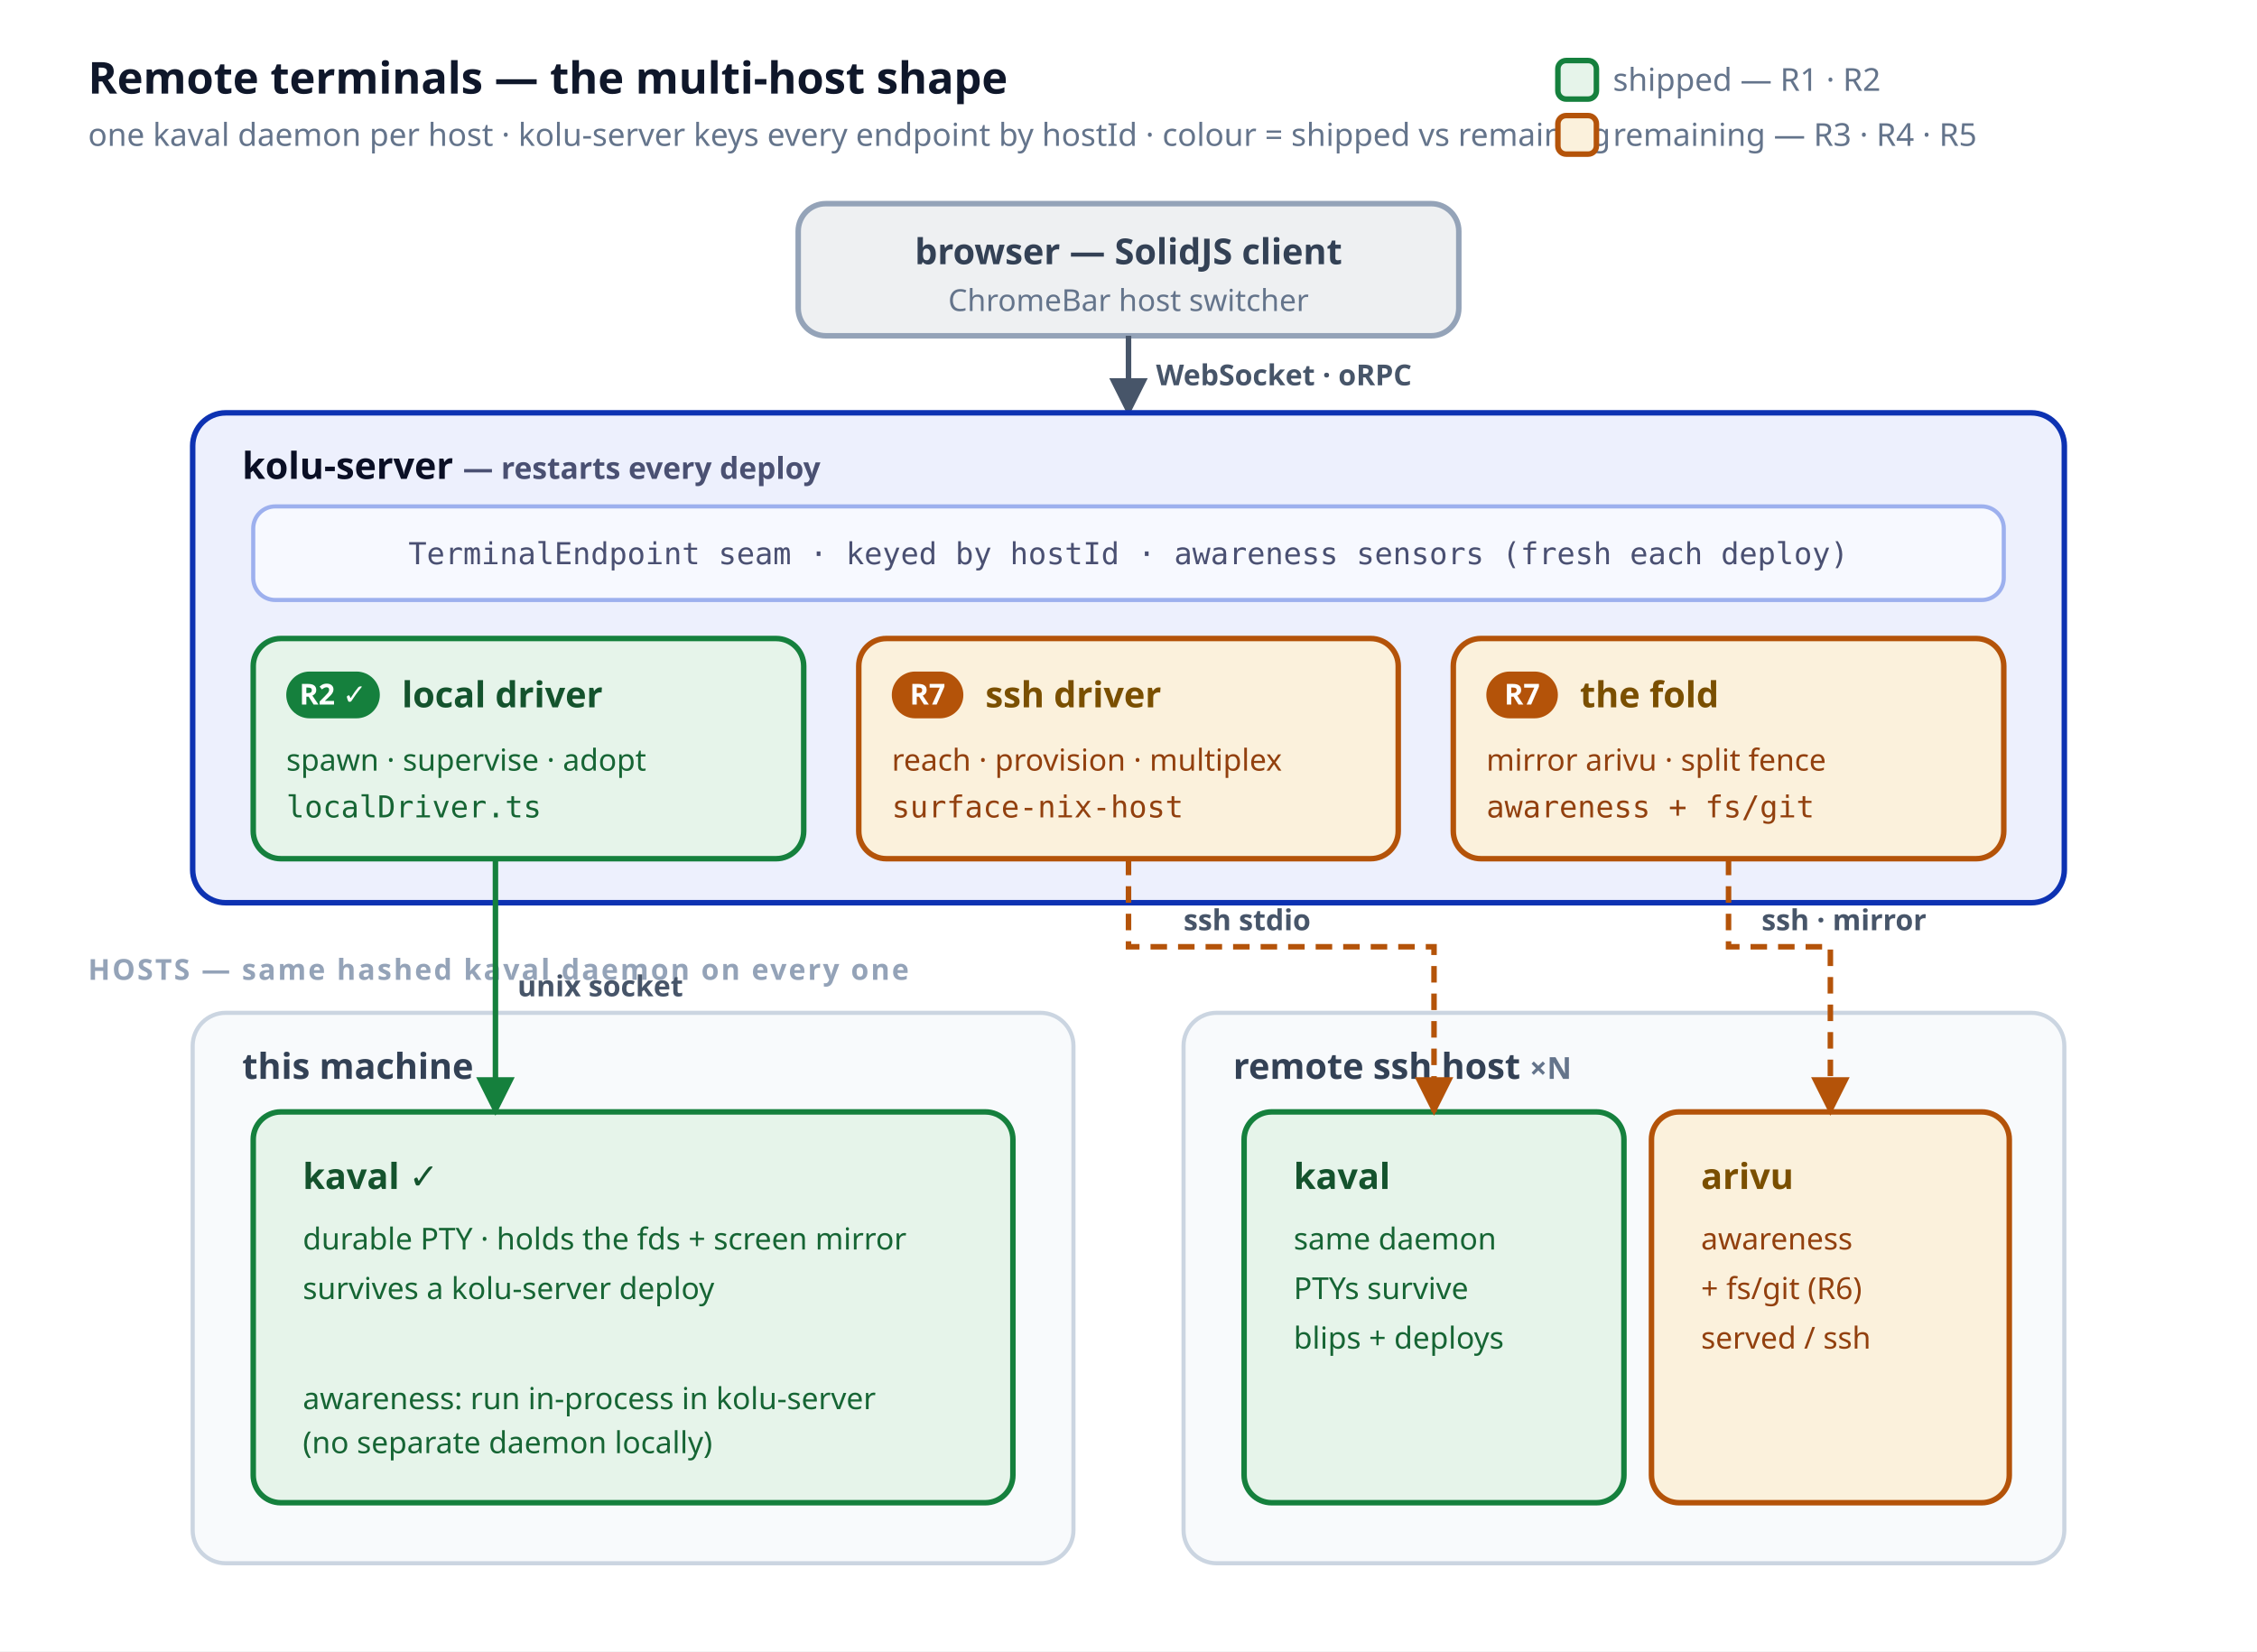
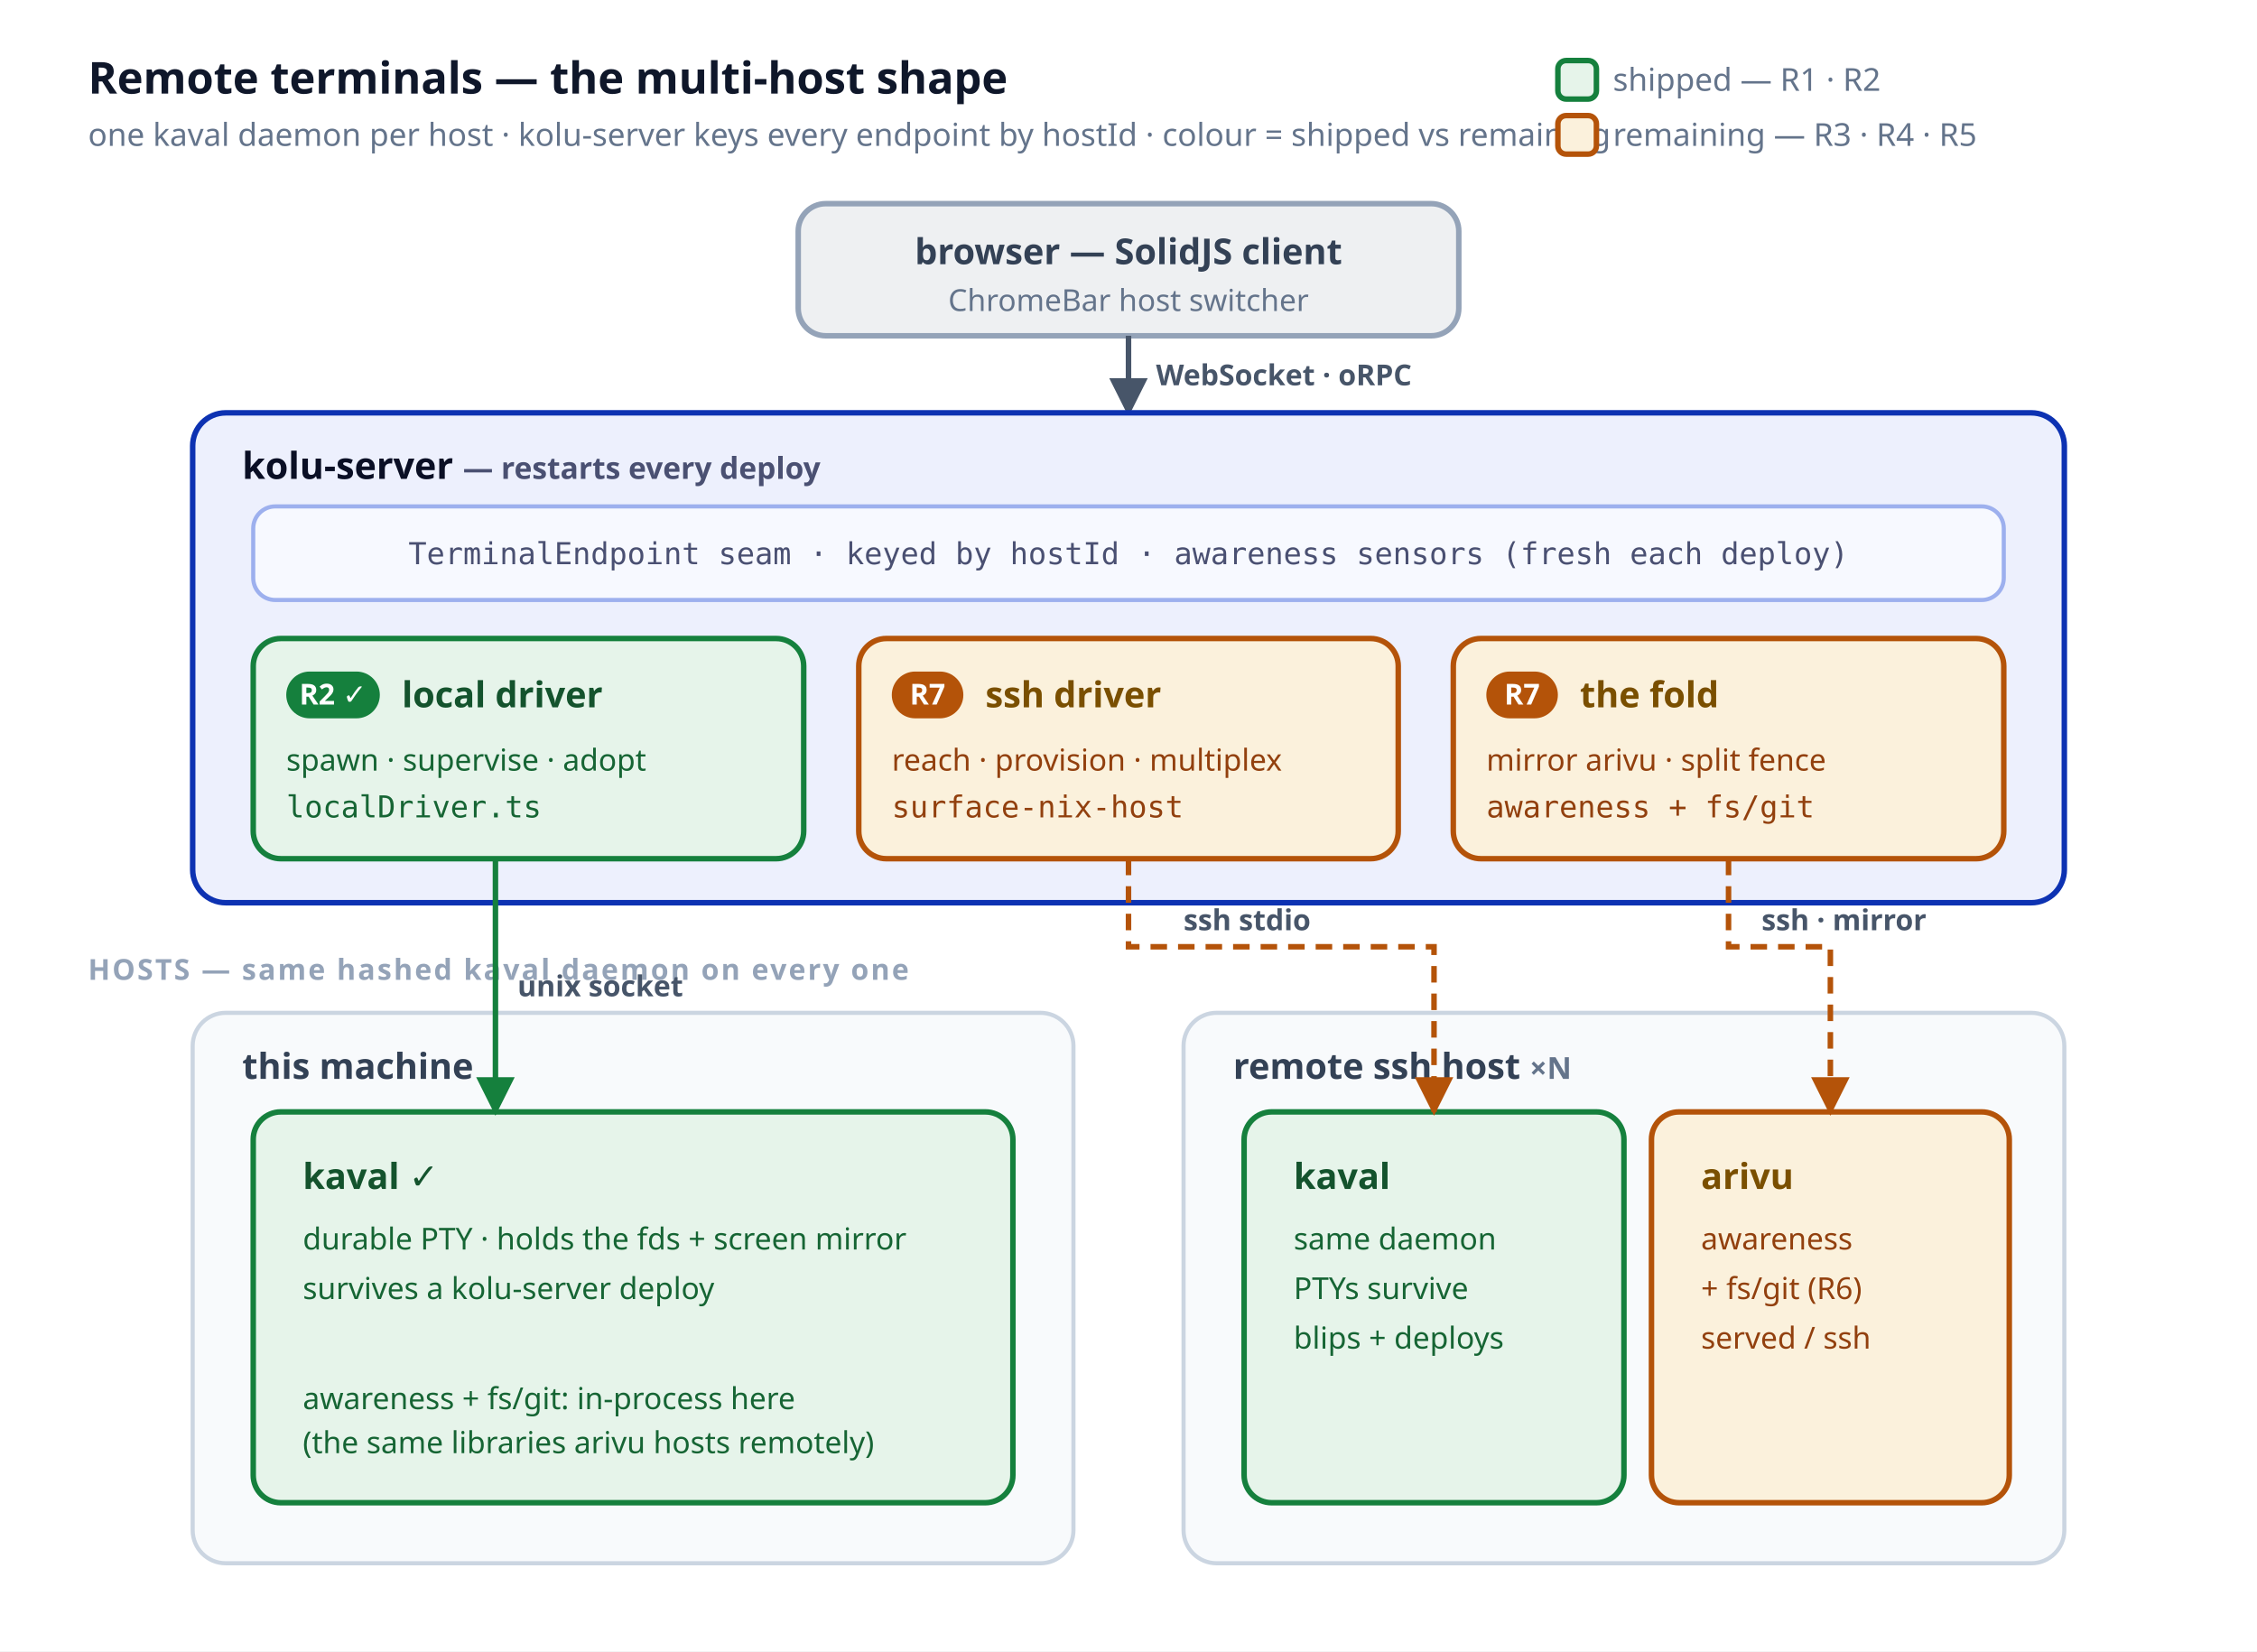
- <svg xmlns="http://www.w3.org/2000/svg" viewBox="0 0 820 600" font-family="ui-sans-serif, system-ui, sans-serif" role="img" aria-label="The multi-host shape for remote terminals. The browser drives kolu-server over one WebSocket. kolu-server holds the TerminalEndpoint seam keyed by hostId, behind which sit three drivers — the shipped local driver (R2), the remaining ssh driver (R7), and the remaining fold (R7). On this machine a local kaval daemon owns the PTYs and survives deploys, with awareness run in-process. Each remote ssh host runs the same kaval daemon plus an arivu daemon serving awareness and (R6) an fs/git surface over ssh. Green = shipped, amber = remaining.">
+ <svg xmlns="http://www.w3.org/2000/svg" viewBox="0 0 820 600" font-family="ui-sans-serif, system-ui, sans-serif" role="img" aria-label="The multi-host shape for remote terminals. The browser drives kolu-server over one WebSocket. kolu-server holds the TerminalEndpoint seam keyed by hostId, behind which sit three drivers — the shipped local driver (R2), the remaining ssh driver (R7), and the remaining fold (R7). On this machine a local kaval daemon owns the PTYs and survives deploys, with awareness run in-process. Each remote ssh host runs the same kaval daemon plus an arivu daemon hosting the same awareness + (R6) fs/git libraries over ssh. Green = shipped, amber = remaining.">
  <defs>
    <marker id="rt-arr-green" viewBox="0 0 10 10" refX="9" refY="5" markerWidth="7" markerHeight="7" orient="auto-start-reverse">
      <path d="M0 0 L10 5 L0 10 z" fill="#15803D" />
    </marker>
    <marker id="rt-arr-amber" viewBox="0 0 10 10" refX="9" refY="5" markerWidth="7" markerHeight="7" orient="auto-start-reverse">
      <path d="M0 0 L10 5 L0 10 z" fill="#B45309" />
    </marker>
    <marker id="rt-arr-slate" viewBox="0 0 10 10" refX="9" refY="5" markerWidth="7" markerHeight="7" orient="auto-start-reverse">
      <path d="M0 0 L10 5 L0 10 z" fill="#475569" />
    </marker>
    <style>
      .rt-paper  { fill:#ffffff; }
      .rt-title  { fill:#0f172a; font-size:16px; font-weight:700; }
      .rt-sub    { fill:#64748b; font-size:11.5px; }
      .rt-tier   { fill:#94a3b8; font-size:10.5px; font-weight:700; letter-spacing:0.07em; }
      .rt-mono   { font-family:ui-monospace, "SF Mono", Menlo, monospace; }

      .rt-srv-box   { fill:#EDF0FD; stroke:#0D32B2; stroke-width:2; }
      .rt-srv-inner { fill:#F7F9FF; stroke:#9DB0EE; stroke-width:1.5; }
      .rt-srv-t     { fill:#0A0F25; font-size:13.5px; font-weight:700; }
      .rt-srv-s     { fill:#4A5072; font-size:11px; }

      .rt-cli-box { fill:#EEF0F2; stroke:#94A3B8; stroke-width:2; }
      .rt-cli-t   { fill:#334155; font-size:13px; font-weight:700; }
      .rt-cli-s   { fill:#64748B; font-size:11px; }
      .rt-host    { fill:#F8FAFC; stroke:#CBD5E1; stroke-width:1.5; }

      .rt-green-box { fill:#E6F4EA; stroke:#15803D; stroke-width:2; }
      .rt-green-t   { fill:#14532D; font-size:13px; font-weight:700; }
      .rt-green-s   { fill:#166534; font-size:11px; }
      .rt-green-e   { stroke:#15803D; stroke-width:2; fill:none; }

      .rt-amber-box { fill:#FBF1DC; stroke:#B45309; stroke-width:2; }
      .rt-amber-t   { fill:#7a4f00; font-size:13px; font-weight:700; }
      .rt-amber-s   { fill:#92400E; font-size:11px; }
      .rt-amber-e   { stroke:#B45309; stroke-width:2; fill:none; stroke-dasharray:6 4; }

      .rt-slate-e { stroke:#475569; stroke-width:2; fill:none; }
      .rt-elabel  { fill:#475569; font-size:10.5px; font-weight:600; }

      .rt-pill-g  { fill:#15803D; }
      .rt-pill-a  { fill:#B45309; }
      .rt-pill-tx { fill:#ffffff; font-size:10.5px; font-weight:700; }
    </style>
  </defs>
  <rect class="rt-paper" x="0" y="0" width="820" height="600" />
  <text class="rt-title" x="32" y="34">Remote terminals — the multi-host shape</text>
  <text class="rt-sub" x="32" y="53">one kaval daemon per host · kolu-server keys every endpoint by hostId · colour = shipped vs remaining</text>
  <rect class="rt-green-box" x="566" y="22" width="14" height="14" rx="3" />
  <text class="rt-sub" x="586" y="33">shipped — R1 · R2</text>
  <rect class="rt-amber-box" x="566" y="42" width="14" height="14" rx="3" />
  <text class="rt-sub" x="586" y="53">remaining — R3 · R4 · R5</text>
  <rect class="rt-cli-box" x="290" y="74" width="240" height="48" rx="10" />
  <text class="rt-cli-t" x="410" y="96" text-anchor="middle">browser — SolidJS client</text>
  <text class="rt-cli-s" x="410" y="113" text-anchor="middle">ChromeBar host switcher</text>
  <path class="rt-slate-e" d="M410 122 L410 150" marker-end="url(#rt-arr-slate)" />
  <text class="rt-elabel" x="420" y="140">WebSocket · oRPC</text>
  <rect class="rt-srv-box" x="70" y="150" width="680" height="178" rx="12" />
  <text class="rt-srv-t" x="88" y="174">kolu-server <tspan class="rt-srv-s">— restarts every deploy</tspan>
  </text>
  <rect class="rt-srv-inner" x="92" y="184" width="636" height="34" rx="8" />
  <text class="rt-srv-s rt-mono" x="410" y="205" text-anchor="middle">TerminalEndpoint seam · keyed by hostId · awareness sensors (fresh each deploy)</text>
  <rect class="rt-green-box" x="92" y="232" width="200" height="80" rx="10" />
  <rect class="rt-pill-g" x="104" y="244" width="34" height="17" rx="8.5" />
  <text class="rt-pill-tx" x="121" y="256" text-anchor="middle">R2 ✓</text>
  <text class="rt-green-t" x="146" y="257">local driver</text>
  <text class="rt-green-s" x="104" y="280">spawn · supervise · adopt</text>
  <text class="rt-green-s rt-mono" x="104" y="297">localDriver.ts</text>
  <rect class="rt-amber-box" x="312" y="232" width="196" height="80" rx="10" />
  <rect class="rt-pill-a" x="324" y="244" width="26" height="17" rx="8.5" />
  <text class="rt-pill-tx" x="337" y="256" text-anchor="middle">R7</text>
  <text class="rt-amber-t" x="358" y="257">ssh driver</text>
  <text class="rt-amber-s" x="324" y="280">reach · provision · multiplex</text>
  <text class="rt-amber-s rt-mono" x="324" y="297">surface-nix-host</text>
  <rect class="rt-amber-box" x="528" y="232" width="200" height="80" rx="10" />
  <rect class="rt-pill-a" x="540" y="244" width="26" height="17" rx="8.5" />
  <text class="rt-pill-tx" x="553" y="256" text-anchor="middle">R7</text>
  <text class="rt-amber-t" x="574" y="257">the fold</text>
  <text class="rt-amber-s" x="540" y="280">mirror arivu · split fence</text>
  <text class="rt-amber-s rt-mono" x="540" y="297">awareness + fs/git</text>
  <text class="rt-tier" x="32" y="356">HOSTS — same hashed kaval daemon on every one</text>
  <rect class="rt-host" x="70" y="368" width="320" height="200" rx="12" />
  <text class="rt-cli-t" x="88" y="392">this machine</text>
  <rect class="rt-green-box" x="92" y="404" width="276" height="142" rx="10" />
  <text class="rt-green-t" x="110" y="432">kaval ✓</text>
  <text class="rt-green-s" x="110" y="454">durable PTY · holds the fds + screen mirror</text>
  <text class="rt-green-s" x="110" y="472">survives a kolu-server deploy</text>
-   <text class="rt-green-s" x="110" y="512">awareness: run in-process in kolu-server</text>
-   <text class="rt-green-s" x="110" y="528">(no separate daemon locally)</text>
+   <text class="rt-green-s" x="110" y="512">awareness + fs/git: in-process here</text>
+   <text class="rt-green-s" x="110" y="528">(the same libraries arivu hosts remotely)</text>
  <rect class="rt-host" x="430" y="368" width="320" height="200" rx="12" />
  <text class="rt-cli-t" x="448" y="392">remote ssh host <tspan class="rt-cli-s">×N</tspan>
  </text>
  <rect class="rt-green-box" x="452" y="404" width="138" height="142" rx="10" />
  <text class="rt-green-t" x="470" y="432">kaval</text>
  <text class="rt-green-s" x="470" y="454">same daemon</text>
  <text class="rt-green-s" x="470" y="472">PTYs survive</text>
  <text class="rt-green-s" x="470" y="490">blips + deploys</text>
  <rect class="rt-amber-box" x="600" y="404" width="130" height="142" rx="10" />
  <text class="rt-amber-t" x="618" y="432">arivu</text>
  <text class="rt-amber-s" x="618" y="454">awareness</text>
  <text class="rt-amber-s" x="618" y="472">+ fs/git (R6)</text>
  <text class="rt-amber-s" x="618" y="490">served / ssh</text>
  <path class="rt-green-e" d="M180 312 L180 404" marker-end="url(#rt-arr-green)" />
  <text class="rt-elabel" x="188" y="362">unix socket</text>
  <path class="rt-amber-e" d="M410 312 L410 344 L521 344 L521 404" marker-end="url(#rt-arr-amber)" />
  <text class="rt-elabel" x="430" y="338">ssh stdio</text>
  <path class="rt-amber-e" d="M628 312 L628 344 L665 344 L665 404" marker-end="url(#rt-arr-amber)" />
  <text class="rt-elabel" x="640" y="338">ssh · mirror</text>
</svg>
